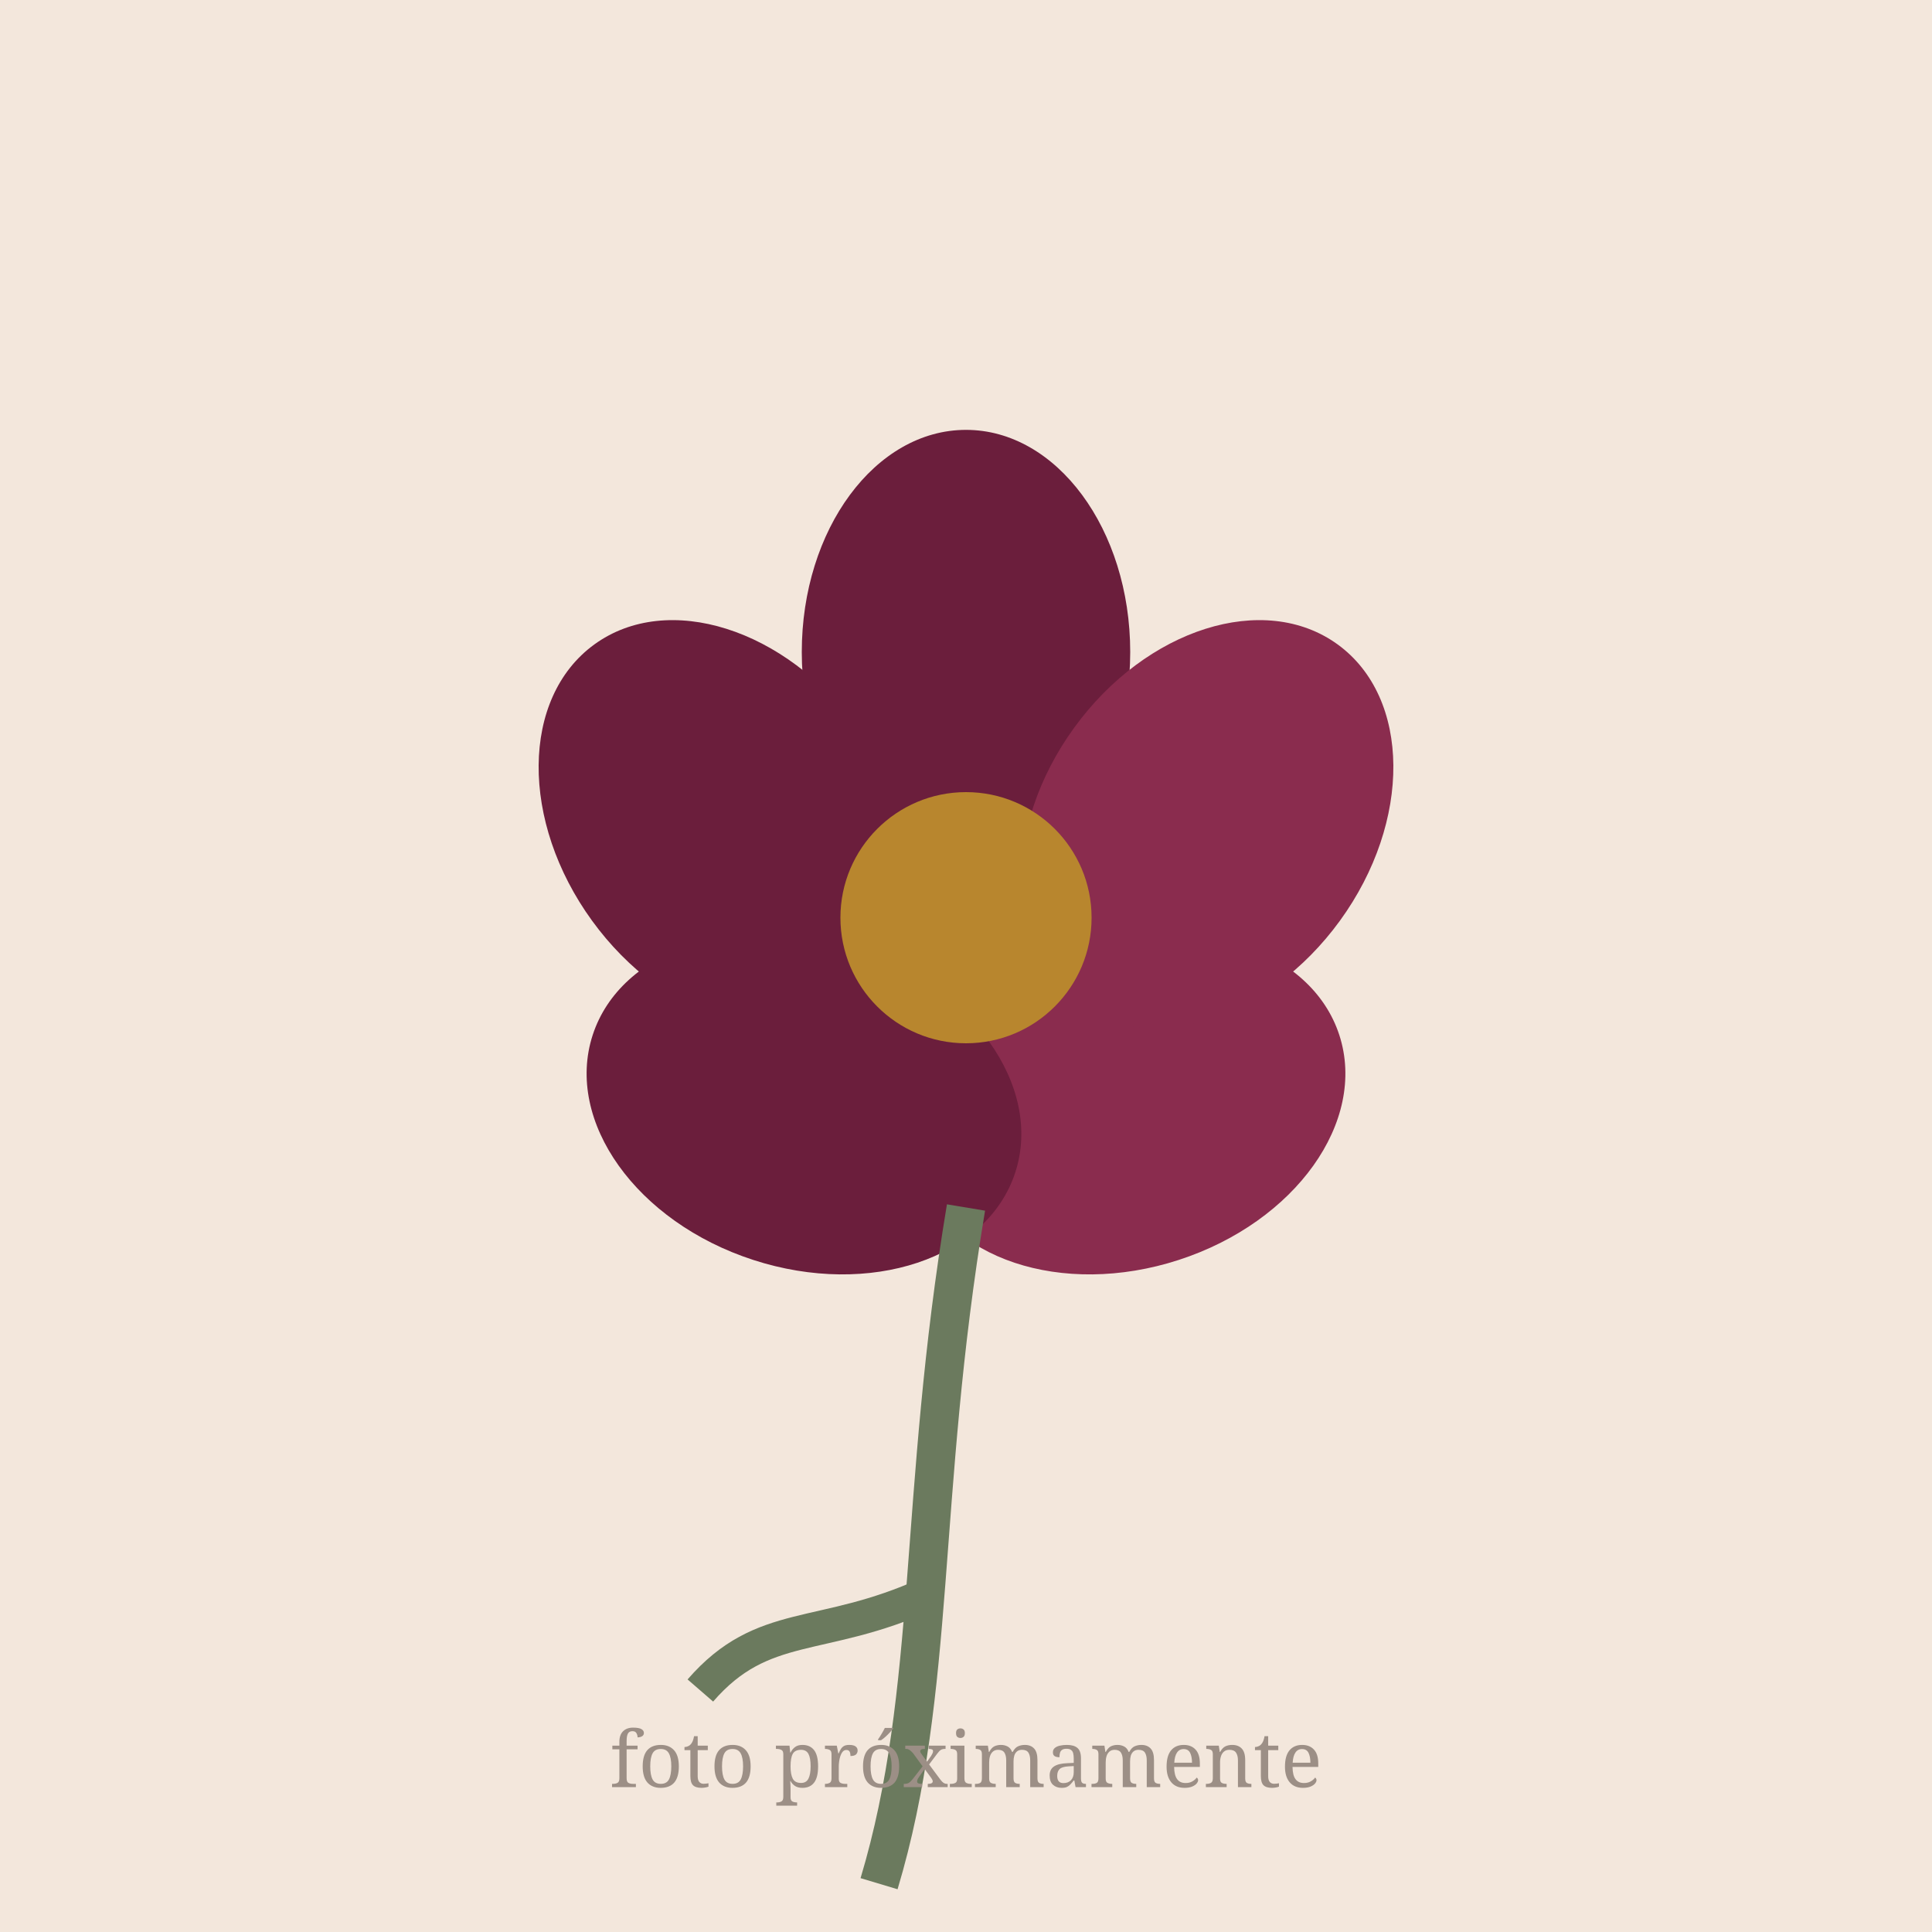
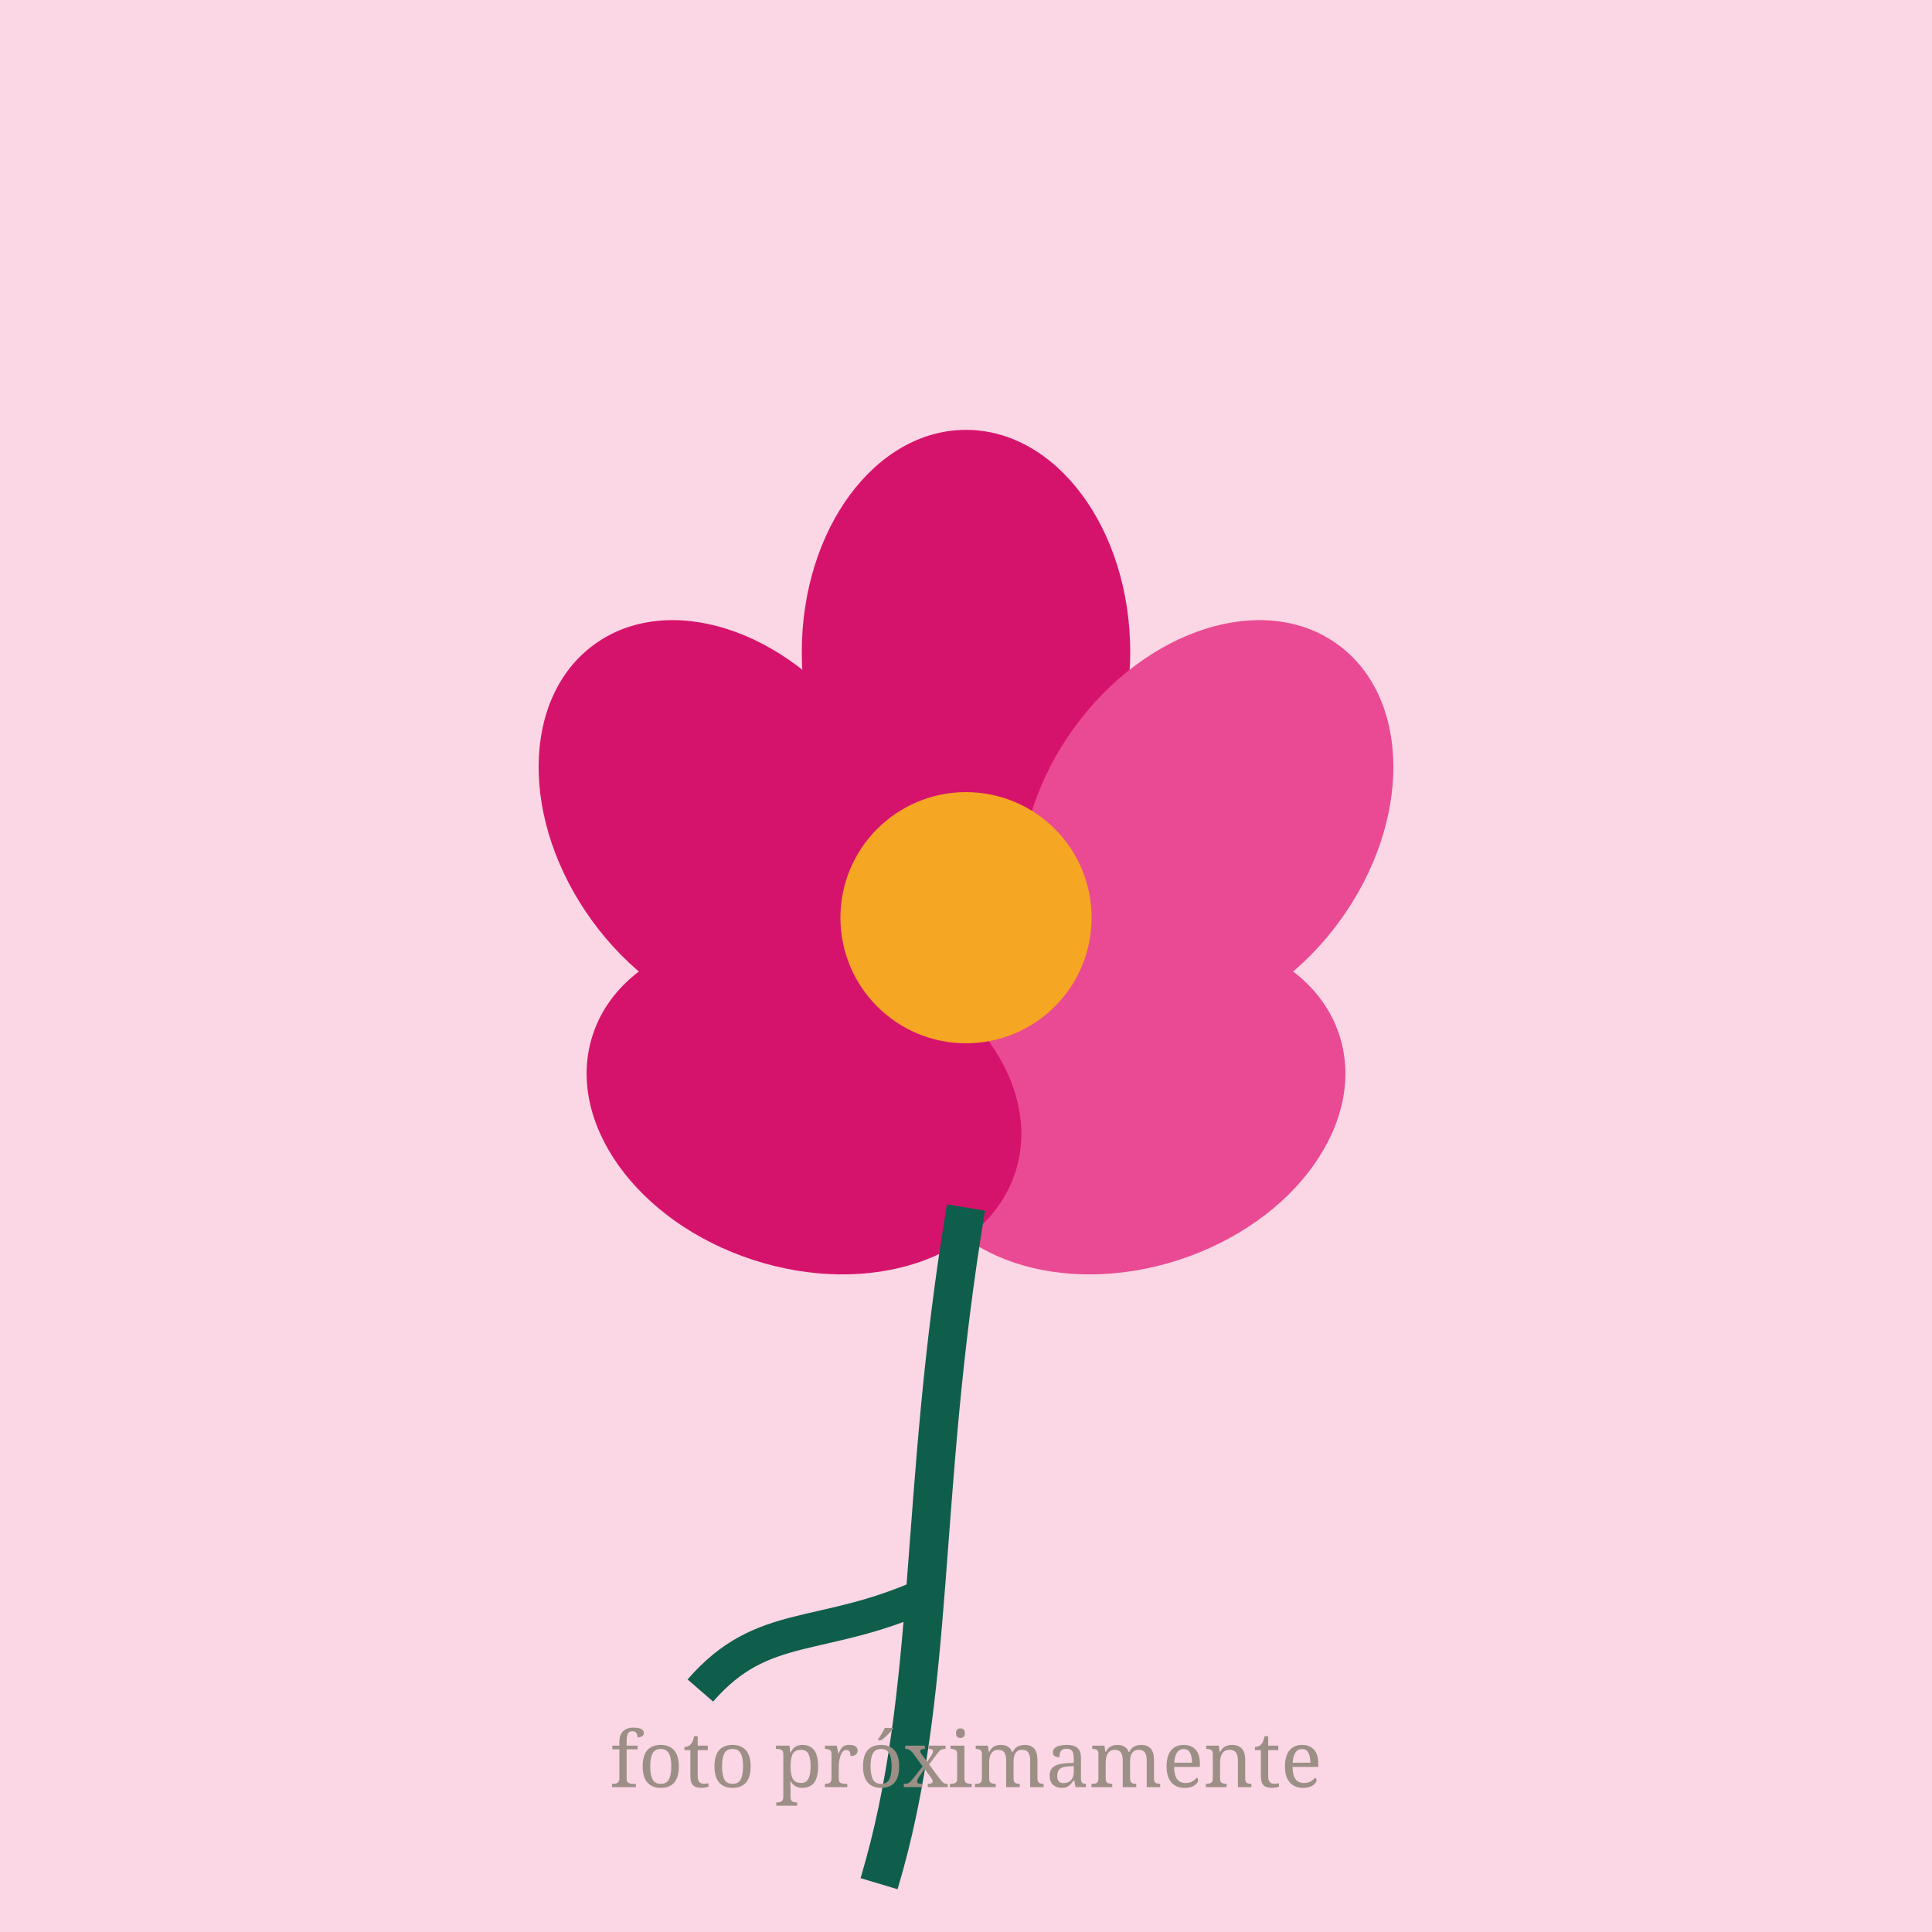
<svg xmlns="http://www.w3.org/2000/svg" viewBox="0 0 400 400">
-   <rect width="400" height="400" fill="#F3E7DC" />
+   <rect width="400" height="400" fill="#FBD6E4" />
  <g transform="translate(200,190)">
-     <ellipse cx="0" cy="-55" rx="34" ry="46" fill="#6B1E3C" />
-     <ellipse cx="47" cy="-20" rx="34" ry="46" fill="#8A2C4E" transform="rotate(72)" />
-     <ellipse cx="29" cy="45" rx="34" ry="46" fill="#6B1E3C" transform="rotate(144)" />
-     <ellipse cx="-29" cy="45" rx="34" ry="46" fill="#8A2C4E" transform="rotate(216)" />
-     <ellipse cx="-47" cy="-20" rx="34" ry="46" fill="#6B1E3C" transform="rotate(288)" />
-     <circle cx="0" cy="0" r="26" fill="#B8862E" />
-     <path d="M0,60 C -10,120 -6,160 -18,200" stroke="#6B7A5E" stroke-width="8" fill="none" />
-     <path d="M-8,140 C -30,150 -42,145 -55,160" stroke="#6B7A5E" stroke-width="7" fill="none" />
+     <ellipse cx="0" cy="-55" rx="34" ry="46" fill="#D6136C" />
+     <ellipse cx="47" cy="-20" rx="34" ry="46" fill="#EA4A93" transform="rotate(72)" />
+     <ellipse cx="29" cy="45" rx="34" ry="46" fill="#D6136C" transform="rotate(144)" />
+     <ellipse cx="-29" cy="45" rx="34" ry="46" fill="#EA4A93" transform="rotate(216)" />
+     <ellipse cx="-47" cy="-20" rx="34" ry="46" fill="#D6136C" transform="rotate(288)" />
+     <circle cx="0" cy="0" r="26" fill="#F5A623" />
+     <path d="M0,60 C -10,120 -6,160 -18,200" stroke="#0F5E4C" stroke-width="8" fill="none" />
+     <path d="M-8,140 C -30,150 -42,145 -55,160" stroke="#0F5E4C" stroke-width="7" fill="none" />
  </g>
  <text x="200" y="370" text-anchor="middle" font-family="Georgia, serif" font-size="16" fill="#9c8f86">foto próximamente</text>
</svg>
